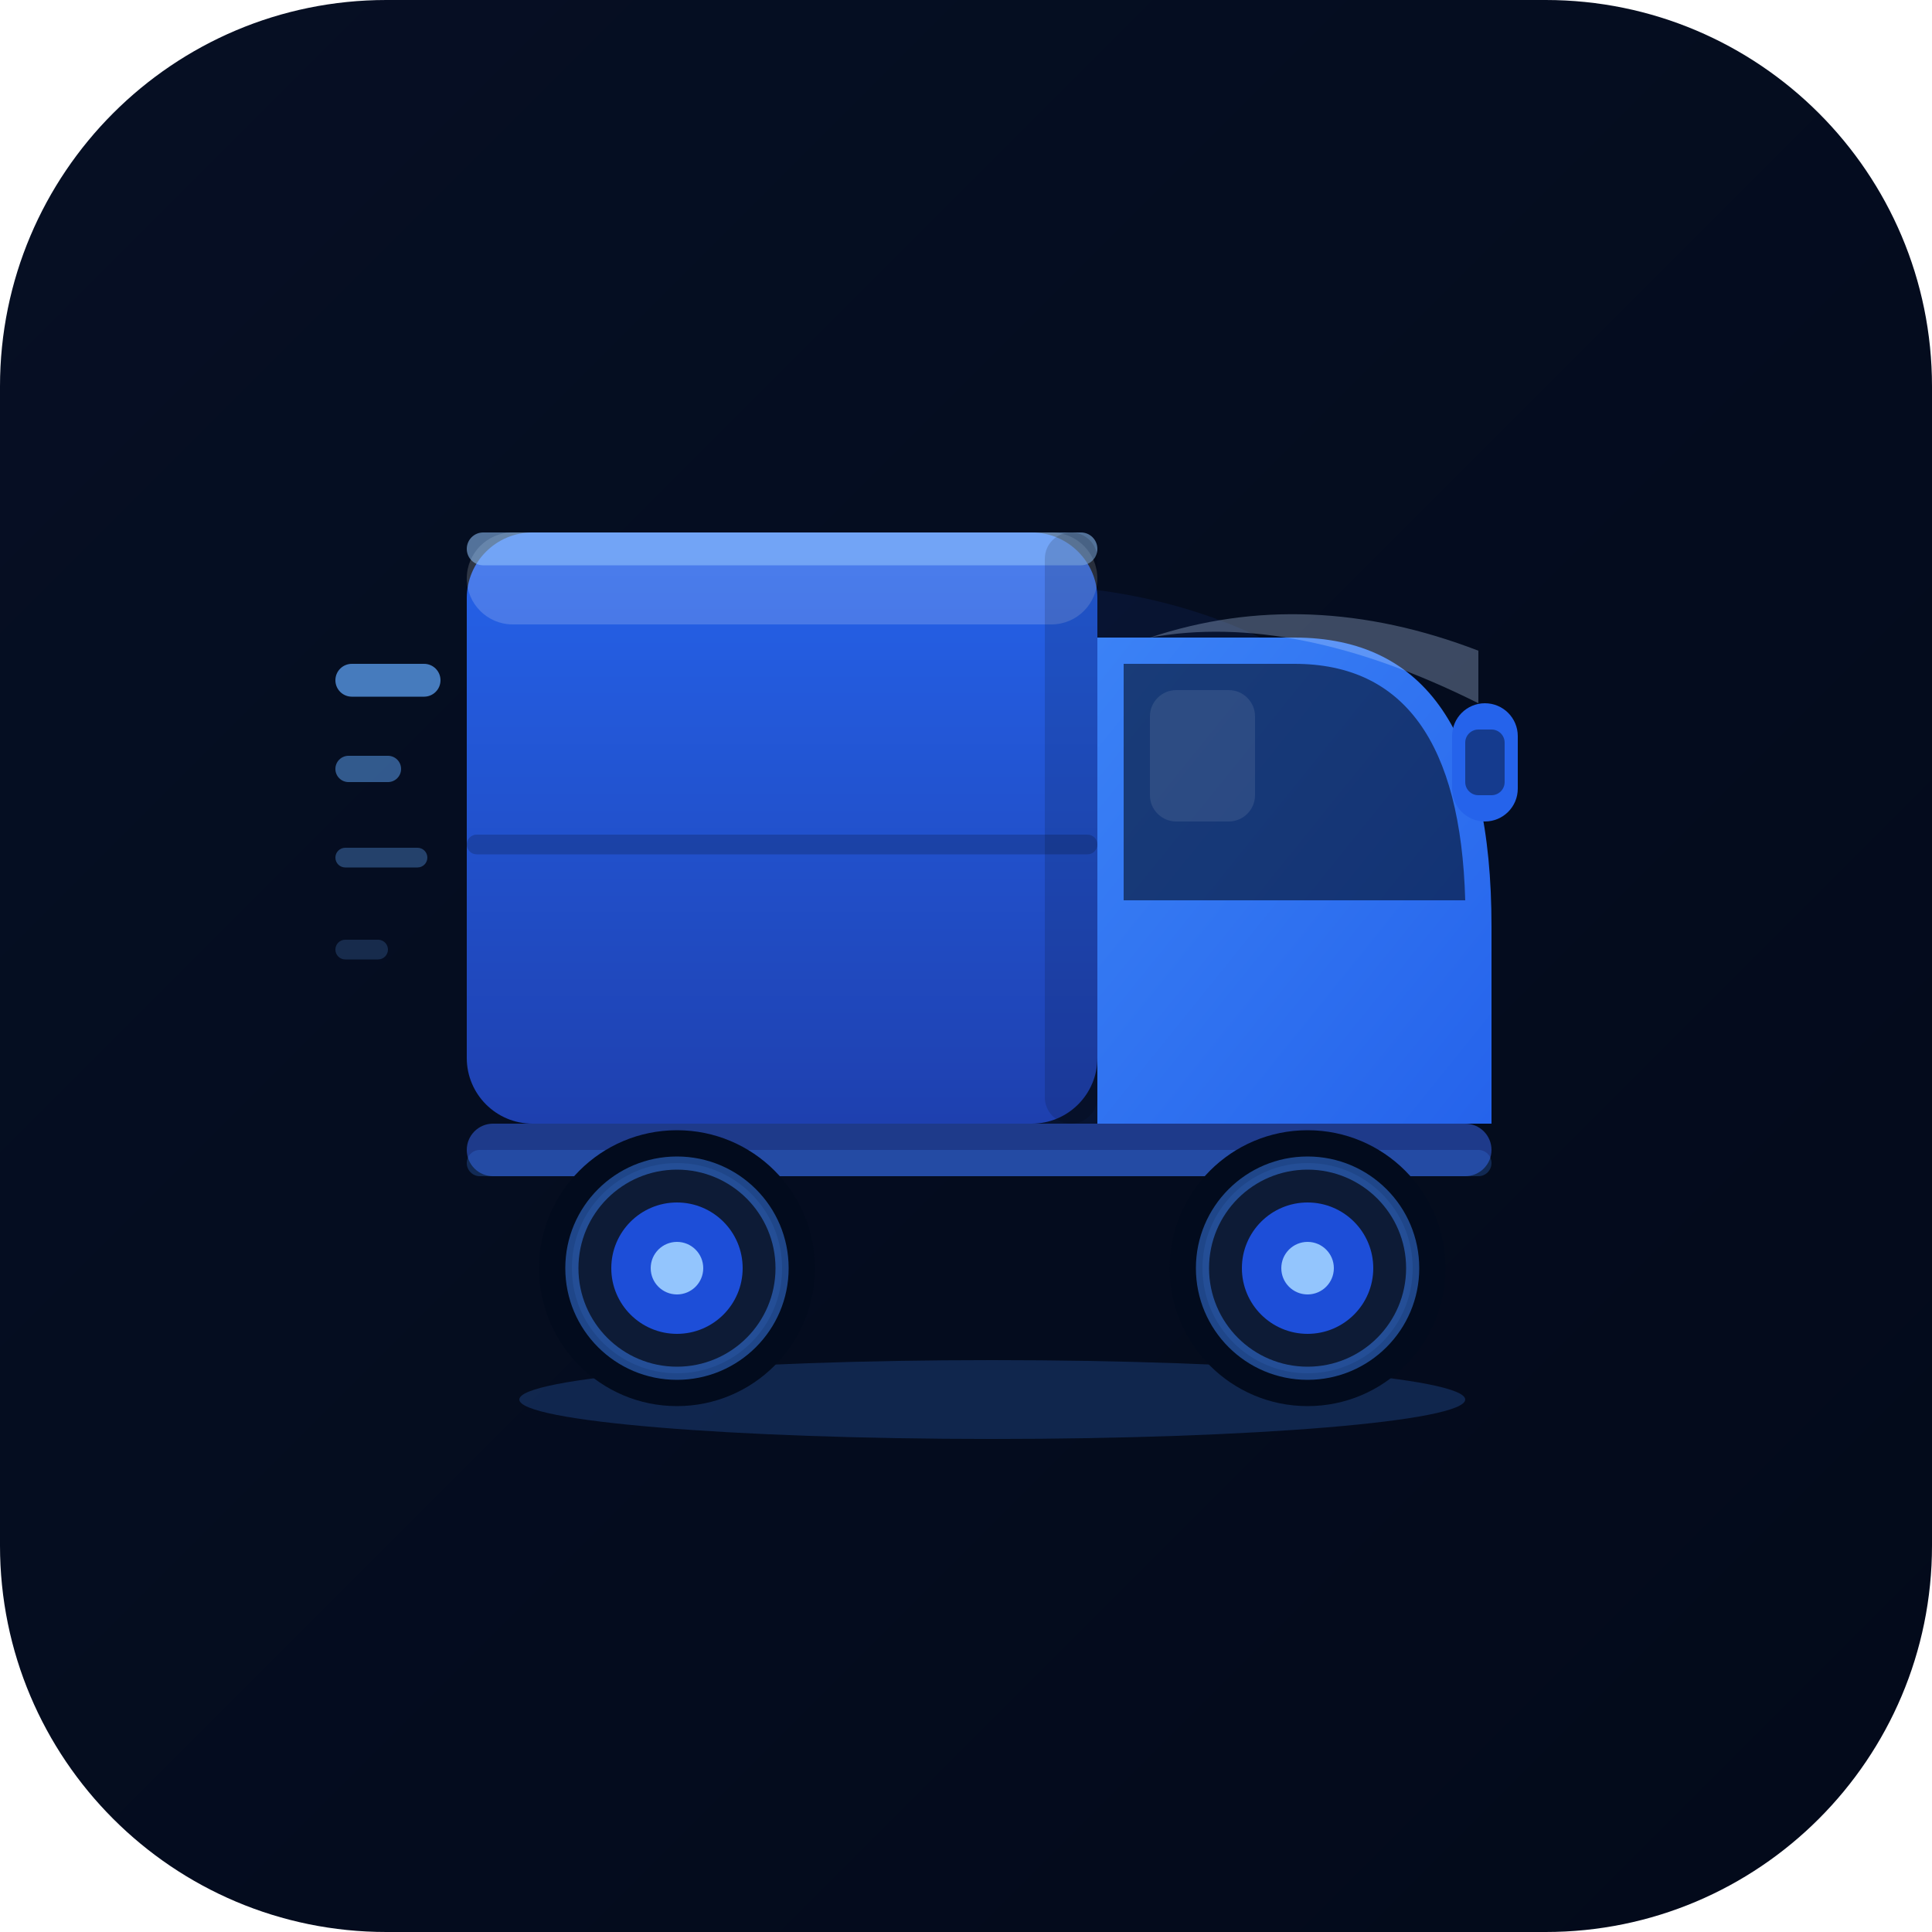
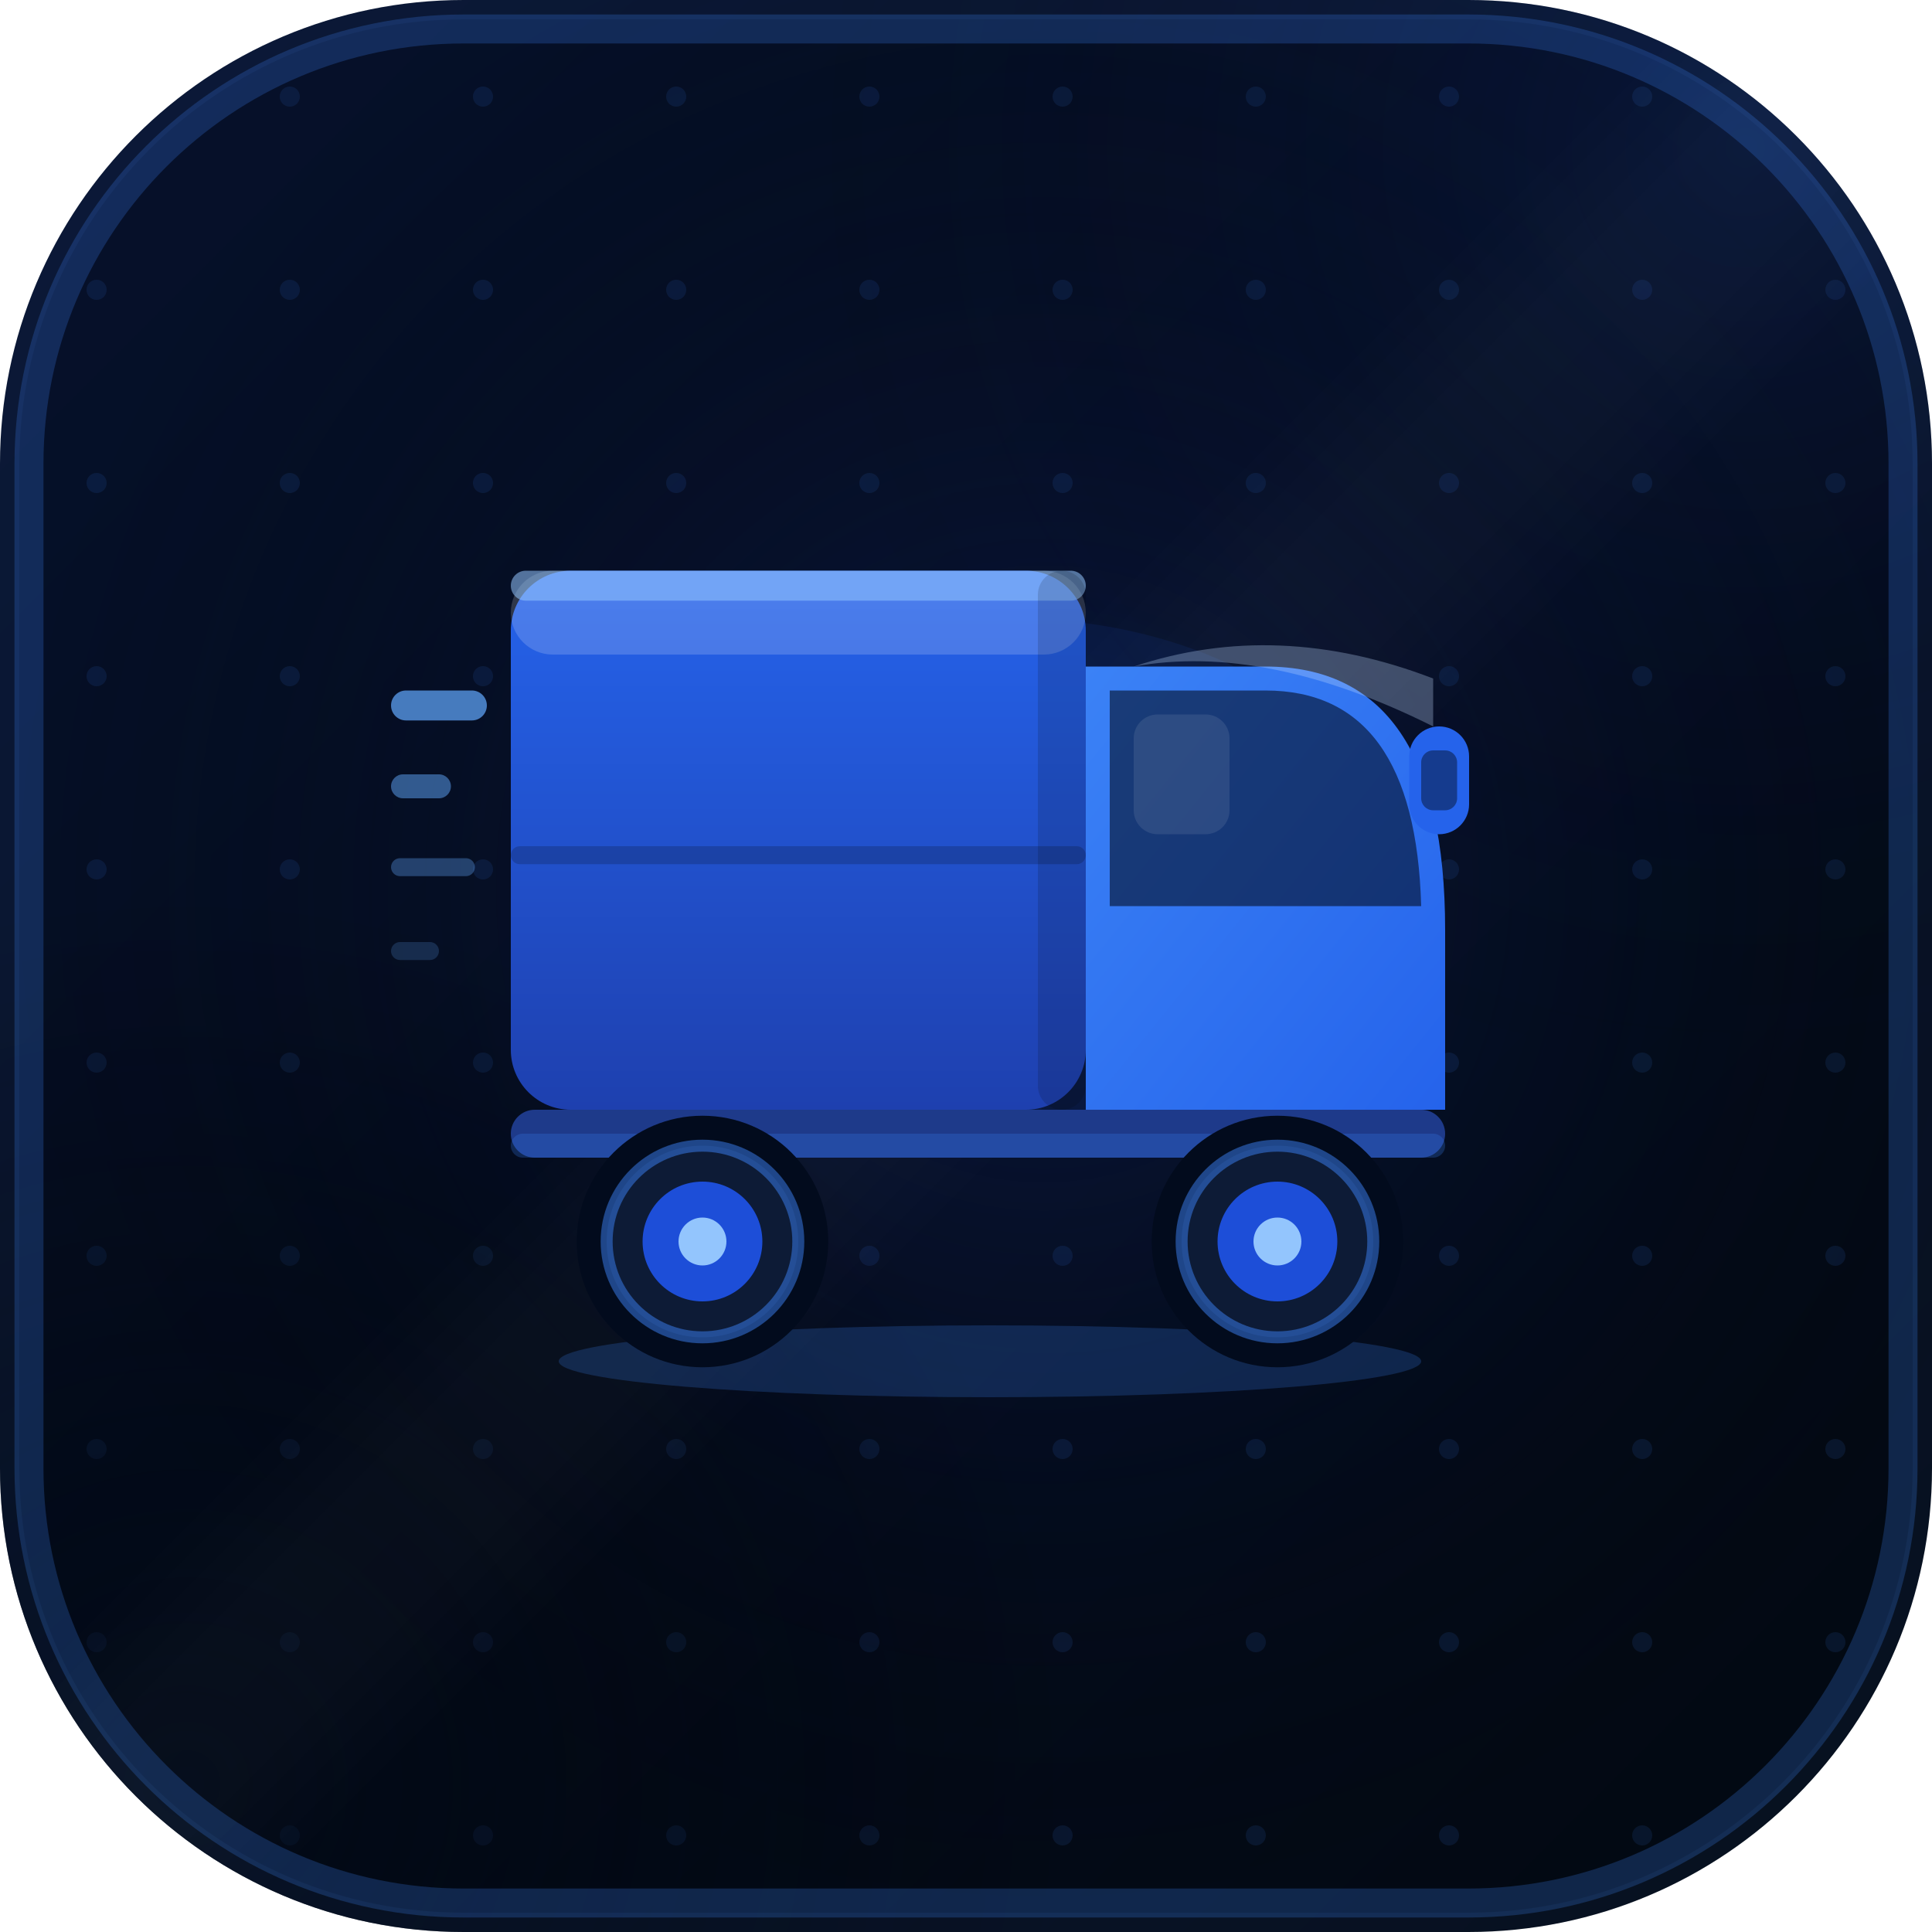
<svg xmlns="http://www.w3.org/2000/svg" viewBox="0 0 100 100" role="img" aria-label="Swift Freight Logistics">
  <defs>
+     <linearGradient id="bg-g" x1="0" y1="0" x2="1" y2="1">
+       <stop offset="0%" stop-color="#06112c" />
+       <stop offset="100%" stop-color="#020810" />
+     </linearGradient>
+     <radialGradient id="bg-depth" cx="54%" cy="46%" r="54%">
+       <stop offset="0%" stop-color="#0e2260" stop-opacity=".52" />
+       <stop offset="100%" stop-color="#000000" stop-opacity="0" />
+     </radialGradient>
+     <radialGradient id="bg-tr" cx="90%" cy="8%" r="52%">
+       <stop offset="0%" stop-color="#1d4ed8" stop-opacity=".14" />
+       <stop offset="100%" stop-color="#000000" stop-opacity="0" />
+     </radialGradient>
+     <radialGradient id="bg-bl" cx="10%" cy="92%" r="46%">
+       <stop offset="0%" stop-color="#000814" stop-opacity=".65" />
+       <stop offset="100%" stop-color="#000000" stop-opacity="0" />
+     </radialGradient>
+     <linearGradient id="bg-shim" x1="0%" y1="0%" x2="100%" y2="100%">
+       <stop offset="0%" stop-color="#ffffff" stop-opacity="0" />
+       <stop offset="44%" stop-color="#ffffff" stop-opacity="0" />
+       <stop offset="48%" stop-color="#ffffff" stop-opacity=".02" />
+       <stop offset="52%" stop-color="#ffffff" stop-opacity=".02" />
+       <stop offset="56%" stop-color="#ffffff" stop-opacity="0" />
+       <stop offset="100%" stop-color="#ffffff" stop-opacity="0" />
+     </linearGradient>
+     <pattern id="bg-dots" x="0" y="0" width="10" height="10" patternUnits="userSpaceOnUse">
+       <circle cx="5" cy="5" r=".52" fill="#3b82f6" opacity=".11" />
+     </pattern>
    <linearGradient id="cargo-g" x1="0" y1="0" x2="0" y2="1">
      <stop offset="0%" stop-color="#2563eb" />
      <stop offset="100%" stop-color="#1e40af" />
    </linearGradient>
    <linearGradient id="cab-g" x1="0" y1="0" x2="1" y2="1">
      <stop offset="0%" stop-color="#3b82f6" />
      <stop offset="100%" stop-color="#2563eb" />
    </linearGradient>
-     <linearGradient id="bg-g" x1="0" y1="0" x2="1" y2="1">
-       <stop offset="0%" stop-color="#060f24" />
-       <stop offset="100%" stop-color="#030a1a" />
-     </linearGradient>
  </defs>
-   <rect width="100" height="100" rx="20" fill="url(#bg-g)" />
-   <g transform="translate(16,16) scale(0.68)">
+   <rect width="100" height="100" rx="24" fill="url(#bg-g)" />
+   <rect width="100" height="100" rx="24" fill="url(#bg-depth)" />
+   <rect width="100" height="100" rx="24" fill="url(#bg-dots)" />
+   <rect width="100" height="100" rx="24" fill="url(#bg-tr)" />
+   <rect width="100" height="100" rx="24" fill="url(#bg-bl)" />
+   <rect width="100" height="100" rx="24" fill="url(#bg-shim)" />
+   <rect x="1.5" y="1.5" width="97" height="97" rx="22.5" fill="none" stroke="rgba(59,130,246,.24)" stroke-width="1.5" />
+   <rect x=".5" y=".5" width="99" height="99" rx="23.5" fill="none" stroke="rgba(96,165,250,.06)" stroke-width="1" />
+   <g transform="translate(19,19) scale(0.62)">
    <ellipse cx="54" cy="43" rx="32" ry="22" fill="#1d4ed8" opacity="0.1" />
    <ellipse cx="52" cy="83" rx="36" ry="3" fill="#3b82f6" opacity="0.22" />
-     <rect x="2" y="27" width="8" height="2.5" rx="1.25" fill="#60a5fa" opacity="0.72" />
-     <rect x="2" y="34" width="5" height="2" rx="1" fill="#60a5fa" opacity="0.5" />
-     <rect x="2" y="41" width="7" height="1.5" rx=".75" fill="#60a5fa" opacity="0.34" />
-     <rect x="2" y="48" width="4" height="1.5" rx=".75" fill="#60a5fa" opacity="0.2" />
+     <rect x="2" y="27" width="8" height="2.5" rx="1.25" fill="#60a5fa" opacity=".72" />
+     <rect x="2" y="34" width="5" height="2" rx="1" fill="#60a5fa" opacity=".5" />
+     <rect x="2" y="41" width="7" height="1.5" rx=".75" fill="#60a5fa" opacity=".34" />
+     <rect x="2" y="48" width="4" height="1.5" rx=".75" fill="#60a5fa" opacity=".2" />
    <rect x="12" y="17" width="48" height="45" rx="5" fill="url(#cargo-g)" />
    <rect x="12" y="17" width="48" height="7" rx="3.5" fill="rgba(255,255,255,.17)" />
-     <rect x="12" y="17" width="48" height="2.5" rx="1.25" fill="#93c5fd" opacity="0.55" />
+     <rect x="12" y="17" width="48" height="2.5" rx="1.25" fill="#93c5fd" opacity=".55" />
    <rect x="12" y="40" width="48" height="1.5" rx=".75" fill="rgba(0,0,0,.18)" />
    <rect x="56" y="17" width="4" height="45" rx="2" fill="rgba(0,0,0,.14)" />
    <path d="M60 25 L60 62 L90 62 L90 47 Q90 25 75 25 Z" fill="url(#cab-g)" />
-     <path d="M64 25 Q75 23 89 30 L89 26 Q76 21 64 25 Z" fill="#bfdbfe" opacity="0.3" />
-     <path d="M62 27 L62 45 L88 45 Q87.5 27 75 27 Z" fill="#020b1d" opacity="0.58" />
+     <path d="M64 25 Q75 23 89 30 L89 26 Q76 21 64 25 Z" fill="#bfdbfe" opacity=".3" />
+     <path d="M62 27 L62 45 L88 45 Q87.5 27 75 27 Z" fill="#020b1d" opacity=".58" />
    <rect x="64" y="29" width="8" height="10" rx="2" fill="rgba(255,255,255,.09)" />
    <rect x="87" y="30" width="5" height="9" rx="2.5" fill="#2563eb" />
-     <rect x="88" y="32" width="3" height="5" rx="1" fill="#020b1d" opacity="0.45" />
+     <rect x="88" y="32" width="3" height="5" rx="1" fill="#020b1d" opacity=".45" />
    <rect x="12" y="62" width="78" height="4" rx="2" fill="#1e3a8a" />
    <rect x="12" y="64" width="78" height="2" rx="1" fill="rgba(59,130,246,.25)" />
    <circle cx="28" cy="73" r="10.5" fill="#020b1d" />
    <circle cx="28" cy="73" r="8" fill="#0d1b36" />
    <circle cx="28" cy="73" r="5" fill="#1d4ed8" />
    <circle cx="28" cy="73" r="2" fill="#93c5fd" />
-     <circle cx="28" cy="73" r="8" fill="none" stroke="#3b82f6" stroke-width="1" opacity="0.5" />
+     <circle cx="28" cy="73" r="8" fill="none" stroke="#3b82f6" stroke-width="1" opacity=".5" />
    <circle cx="76" cy="73" r="10.5" fill="#020b1d" />
    <circle cx="76" cy="73" r="8" fill="#0d1b36" />
    <circle cx="76" cy="73" r="5" fill="#1d4ed8" />
    <circle cx="76" cy="73" r="2" fill="#93c5fd" />
-     <circle cx="76" cy="73" r="8" fill="none" stroke="#3b82f6" stroke-width="1" opacity="0.5" />
+     <circle cx="76" cy="73" r="8" fill="none" stroke="#3b82f6" stroke-width="1" opacity=".5" />
  </g>
</svg>
